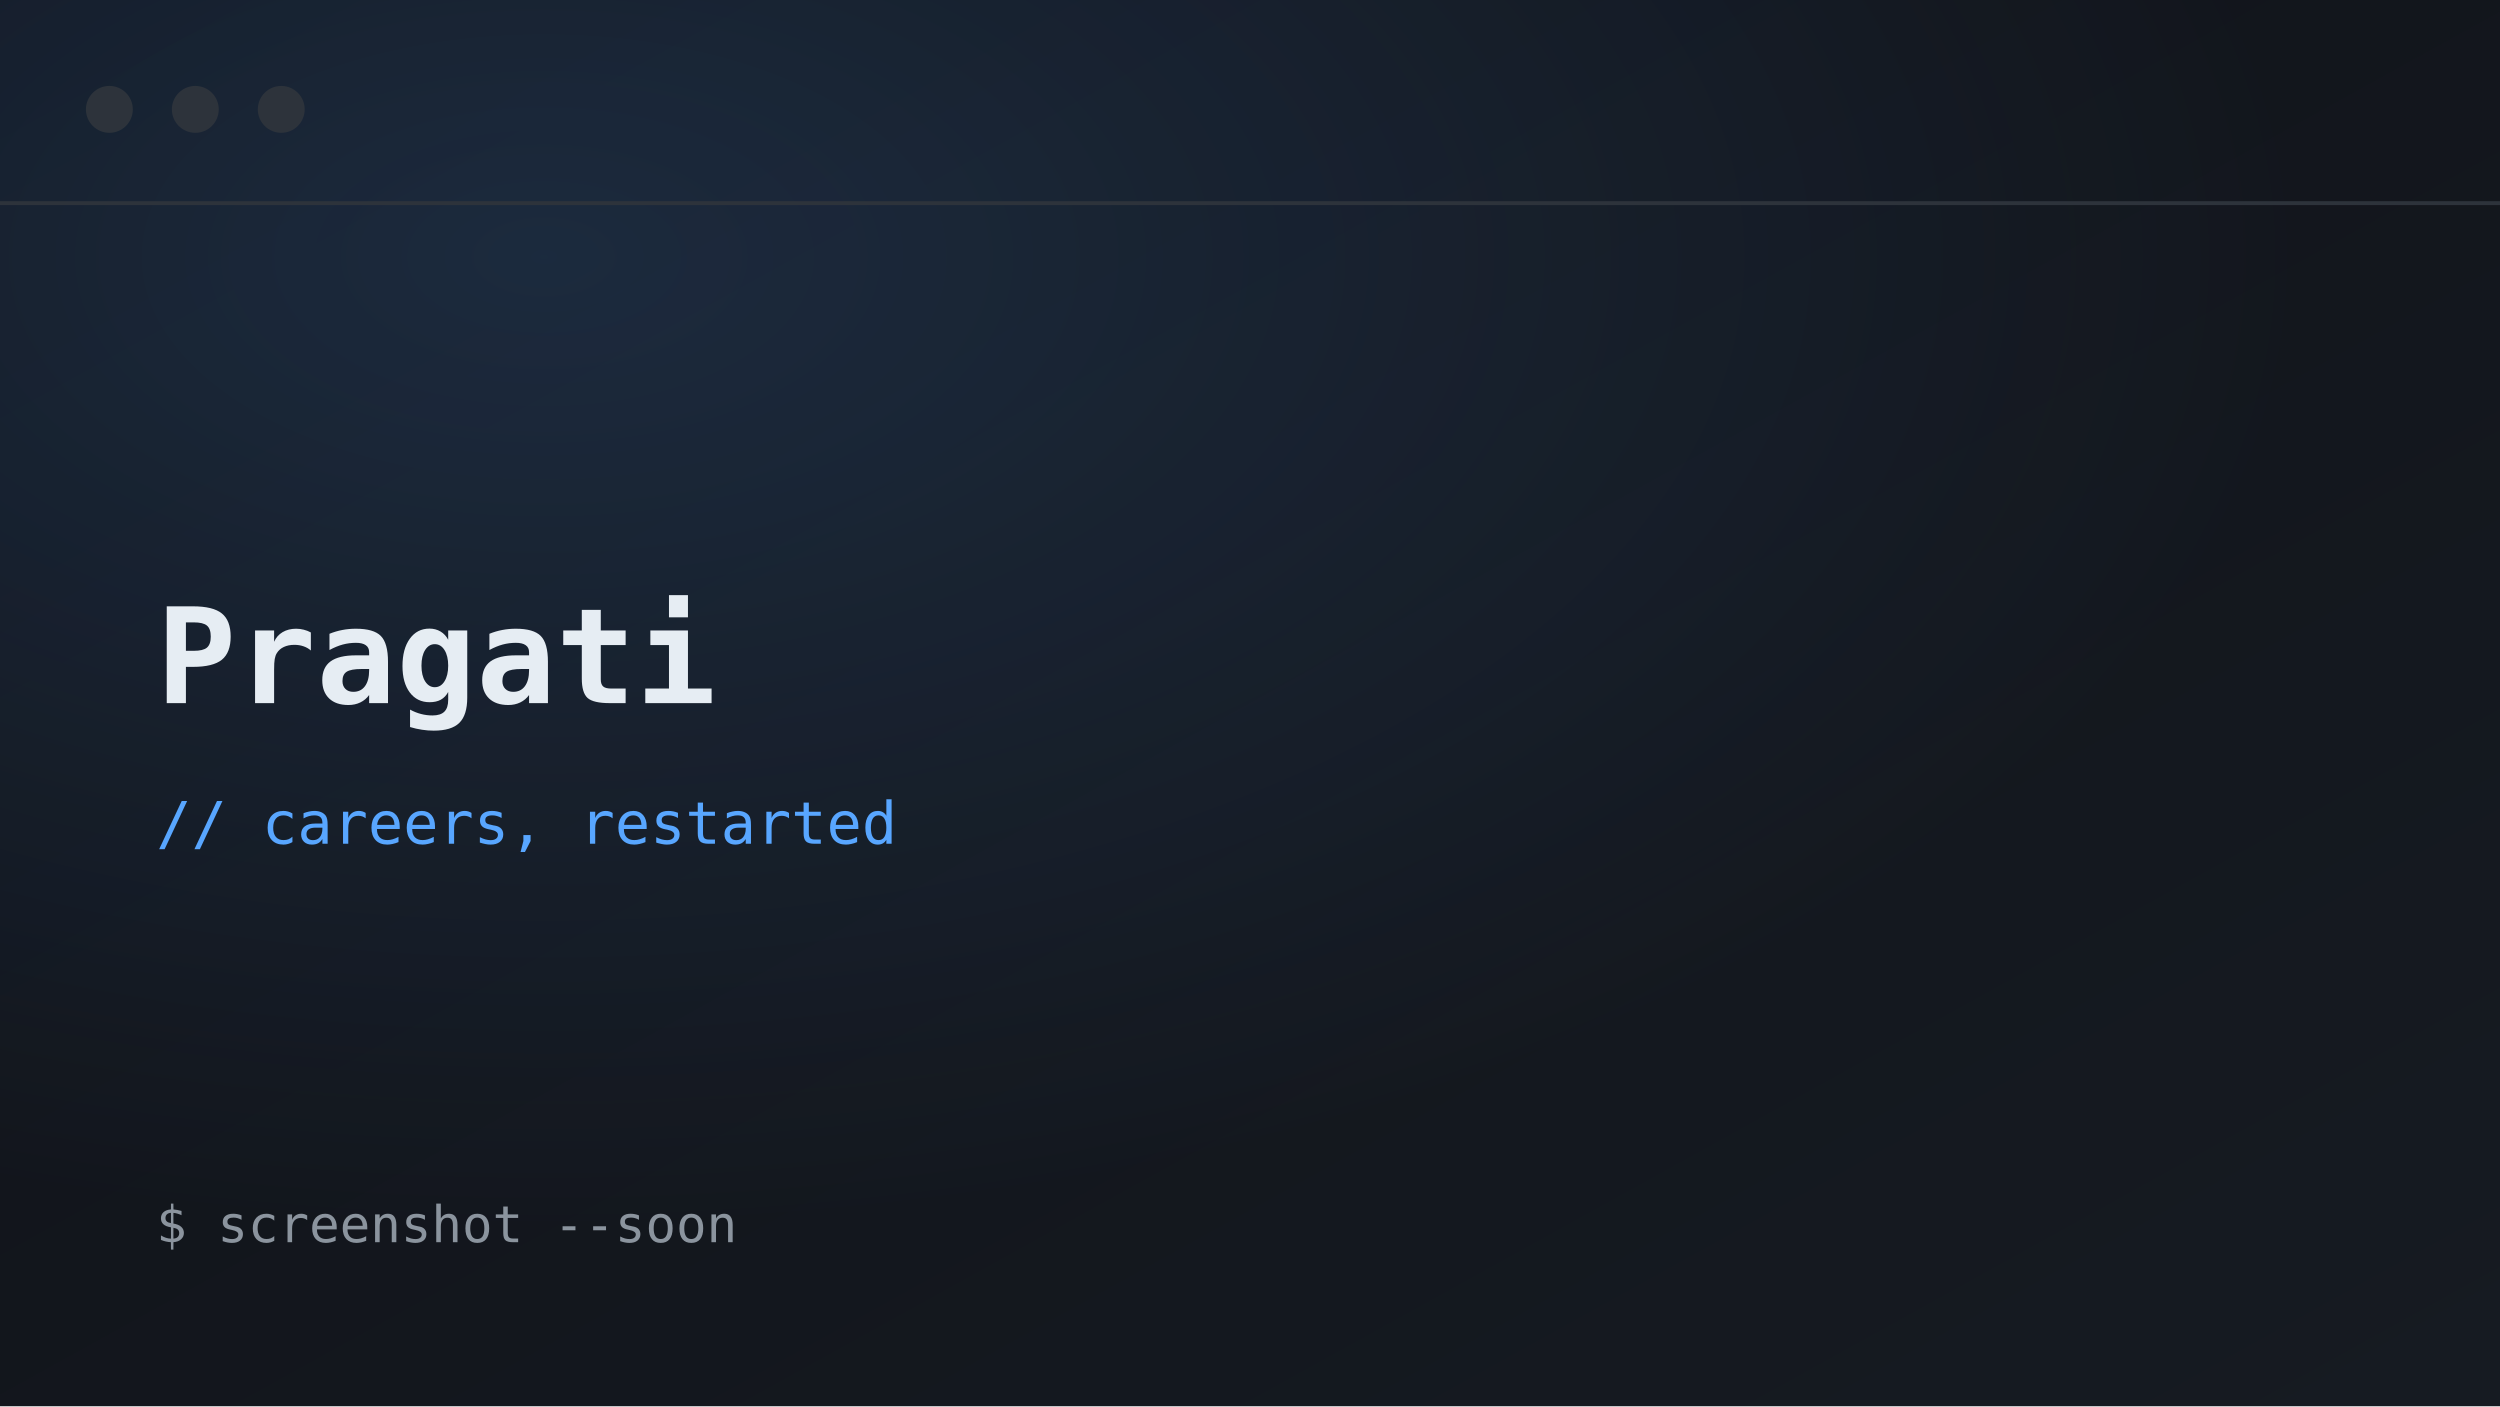
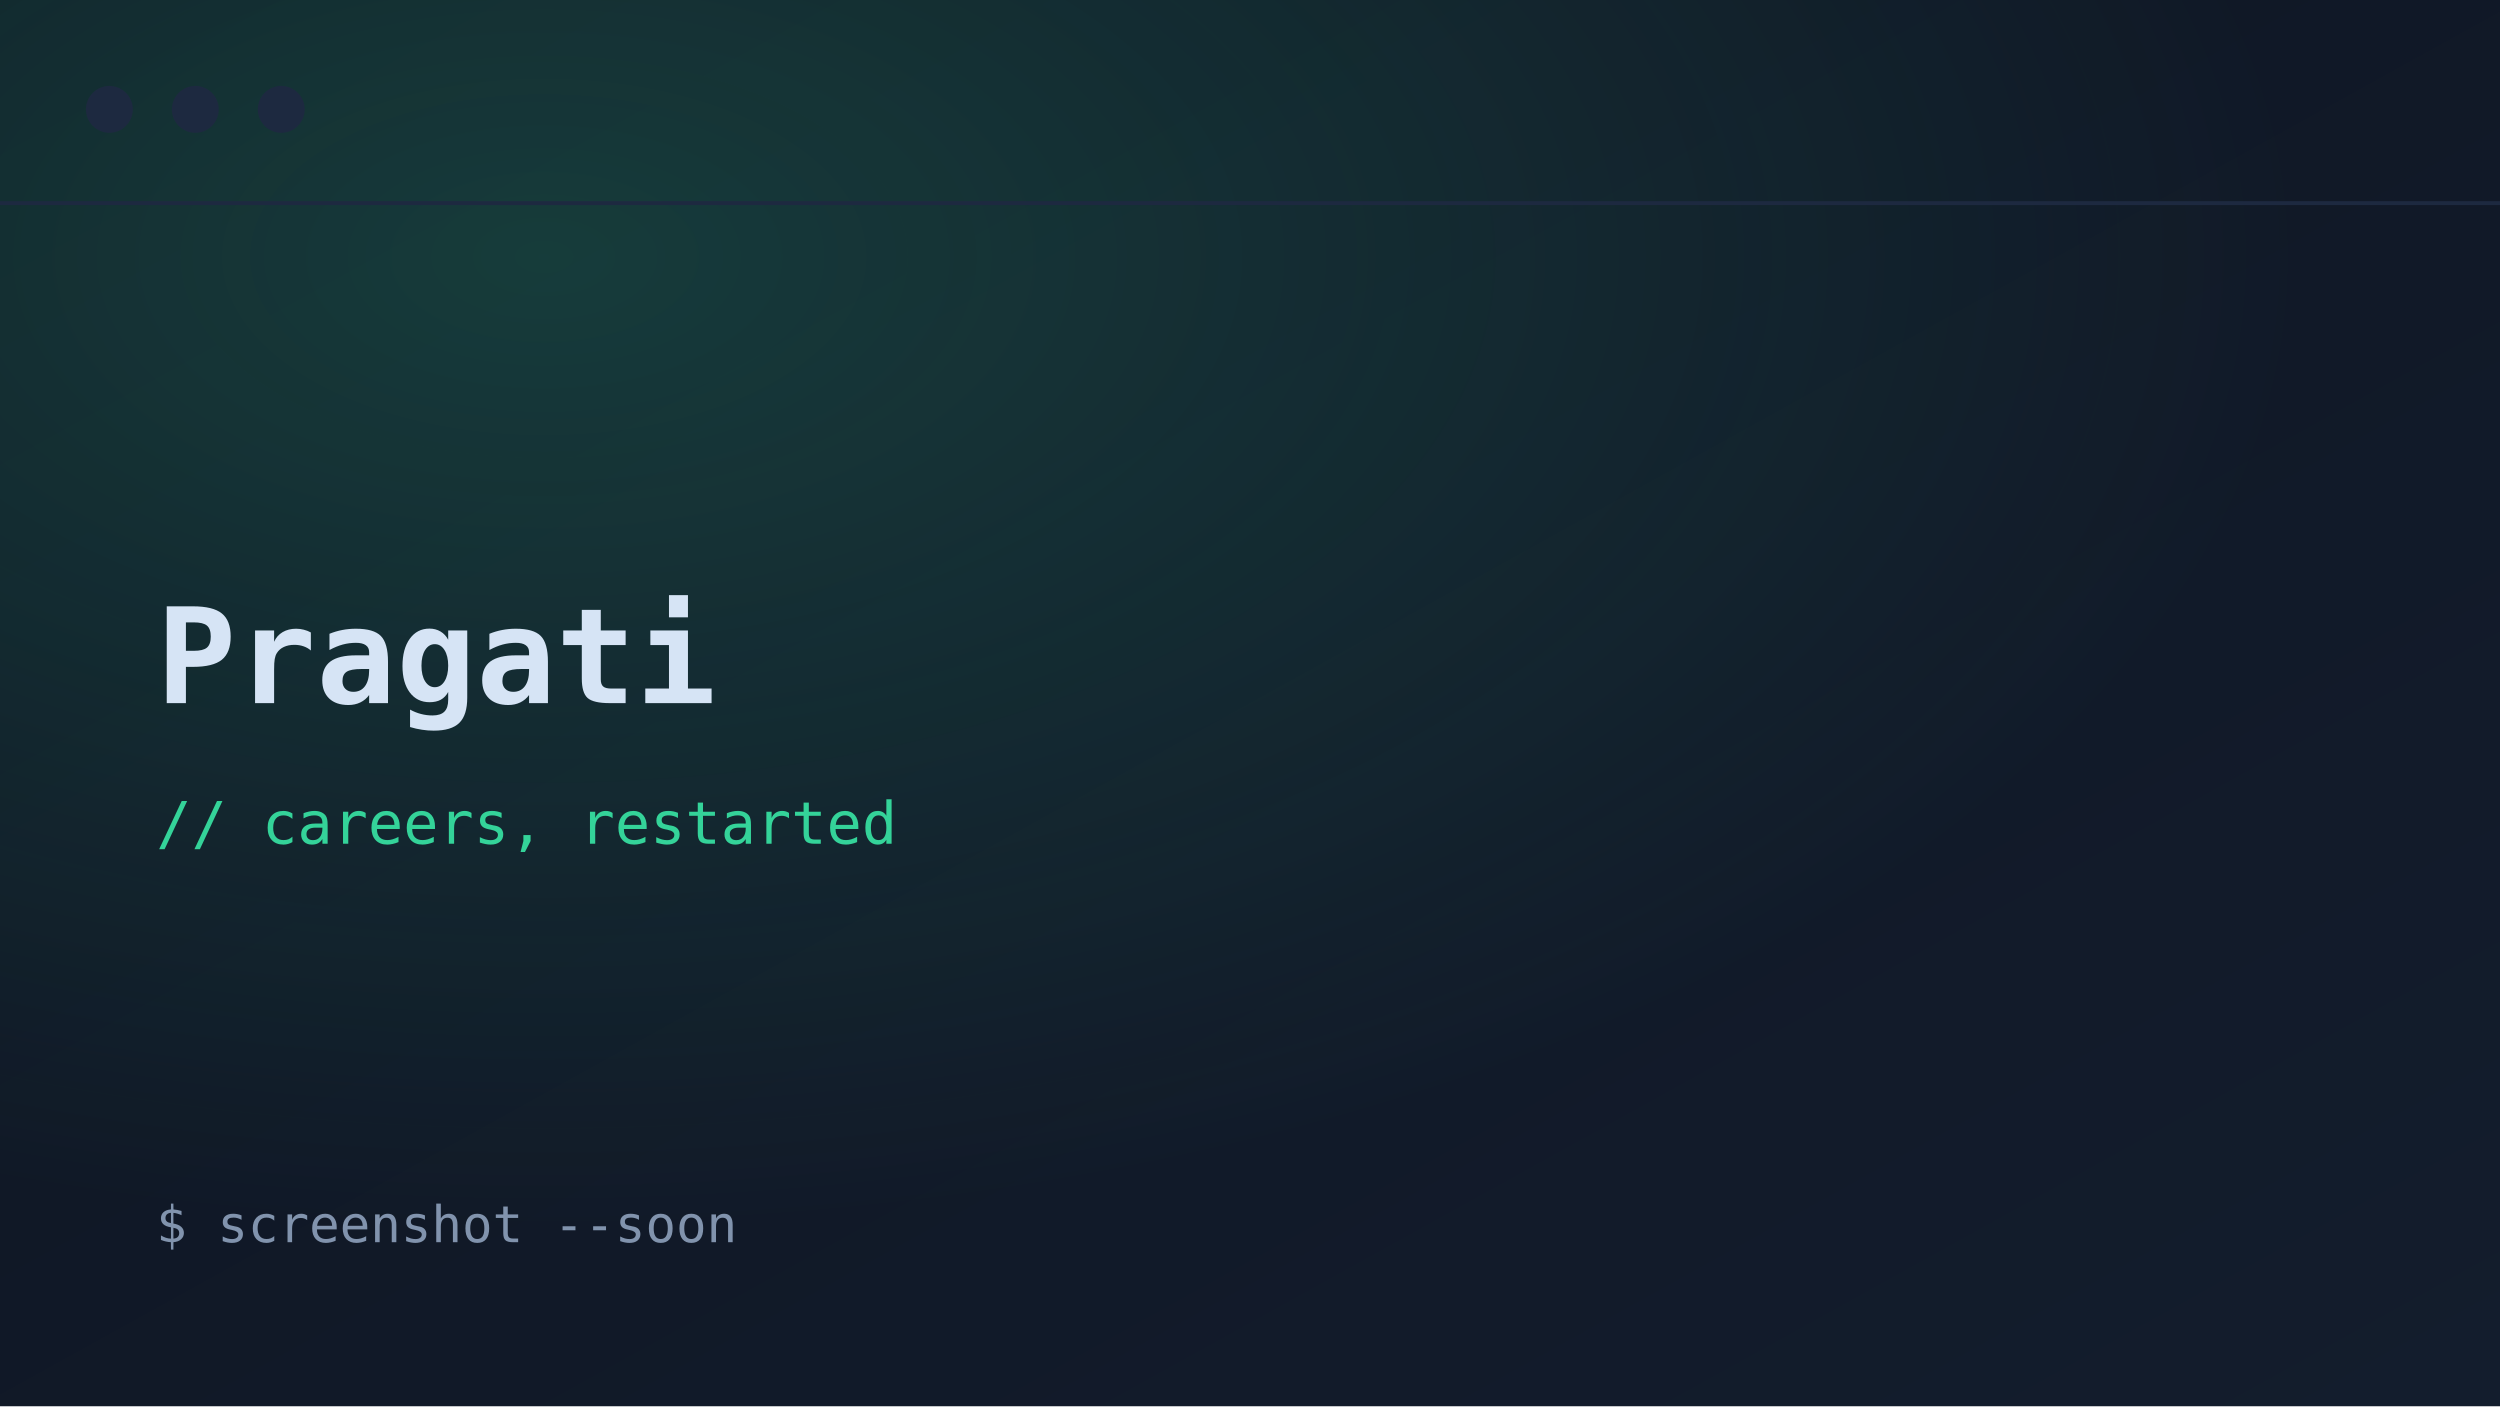
- <svg xmlns="http://www.w3.org/2000/svg" viewBox="0 0 640 360" role="img" aria-label="Pragati Platform preview placeholder">
+ <svg xmlns="http://www.w3.org/2000/svg" viewBox="0 0 640 360" role="img" aria-label="Pragati preview placeholder">
  <defs>
    <linearGradient id="pg-g" x1="0" y1="0" x2="1" y2="1">
-       <stop offset="0" stop-color="#0f1117" />
-       <stop offset="1" stop-color="#161b22" />
+       <stop offset="0" stop-color="#0e1421" />
+       <stop offset="1" stop-color="#131d2d" />
    </linearGradient>
    <radialGradient id="pg-glow" cx="0.22" cy="0.18" r="0.7">
-       <stop offset="0" stop-color="#58a6ff" stop-opacity="0.16" />
-       <stop offset="1" stop-color="#58a6ff" stop-opacity="0" />
+       <stop offset="0" stop-color="#34d399" stop-opacity="0.2" />
+       <stop offset="1" stop-color="#34d399" stop-opacity="0" />
    </radialGradient>
  </defs>
  <rect width="640" height="360" fill="url(#pg-g)" />
  <rect width="640" height="360" fill="url(#pg-glow)" />
-   <g fill="#2d333b">
+   <g fill="#1d2940">
    <circle cx="28" cy="28" r="6" />
    <circle cx="50" cy="28" r="6" />
    <circle cx="72" cy="28" r="6" />
  </g>
-   <line x1="0" y1="52" x2="640" y2="52" stroke="#2d333b" />
-   <text x="40" y="180" font-family="'JetBrains Mono',monospace" font-size="34" font-weight="700" fill="#e6edf3">Pragati</text>
-   <text x="40" y="216" font-family="'JetBrains Mono',monospace" font-size="15" fill="#58a6ff">// careers, restarted</text>
-   <text x="40" y="318" font-family="'JetBrains Mono',monospace" font-size="13" fill="#8b949e">$ screenshot --soon</text>
+   <line x1="0" y1="52" x2="640" y2="52" stroke="#1d2940" />
+   <text x="40" y="180" font-family="'JetBrains Mono',monospace" font-size="34" font-weight="700" fill="#d6e4f5">Pragati</text>
+   <text x="40" y="216" font-family="'JetBrains Mono',monospace" font-size="15" fill="#34d399">// careers, restarted</text>
+   <text x="40" y="318" font-family="'JetBrains Mono',monospace" font-size="13" fill="#8193ad">$ screenshot --soon</text>
</svg>
